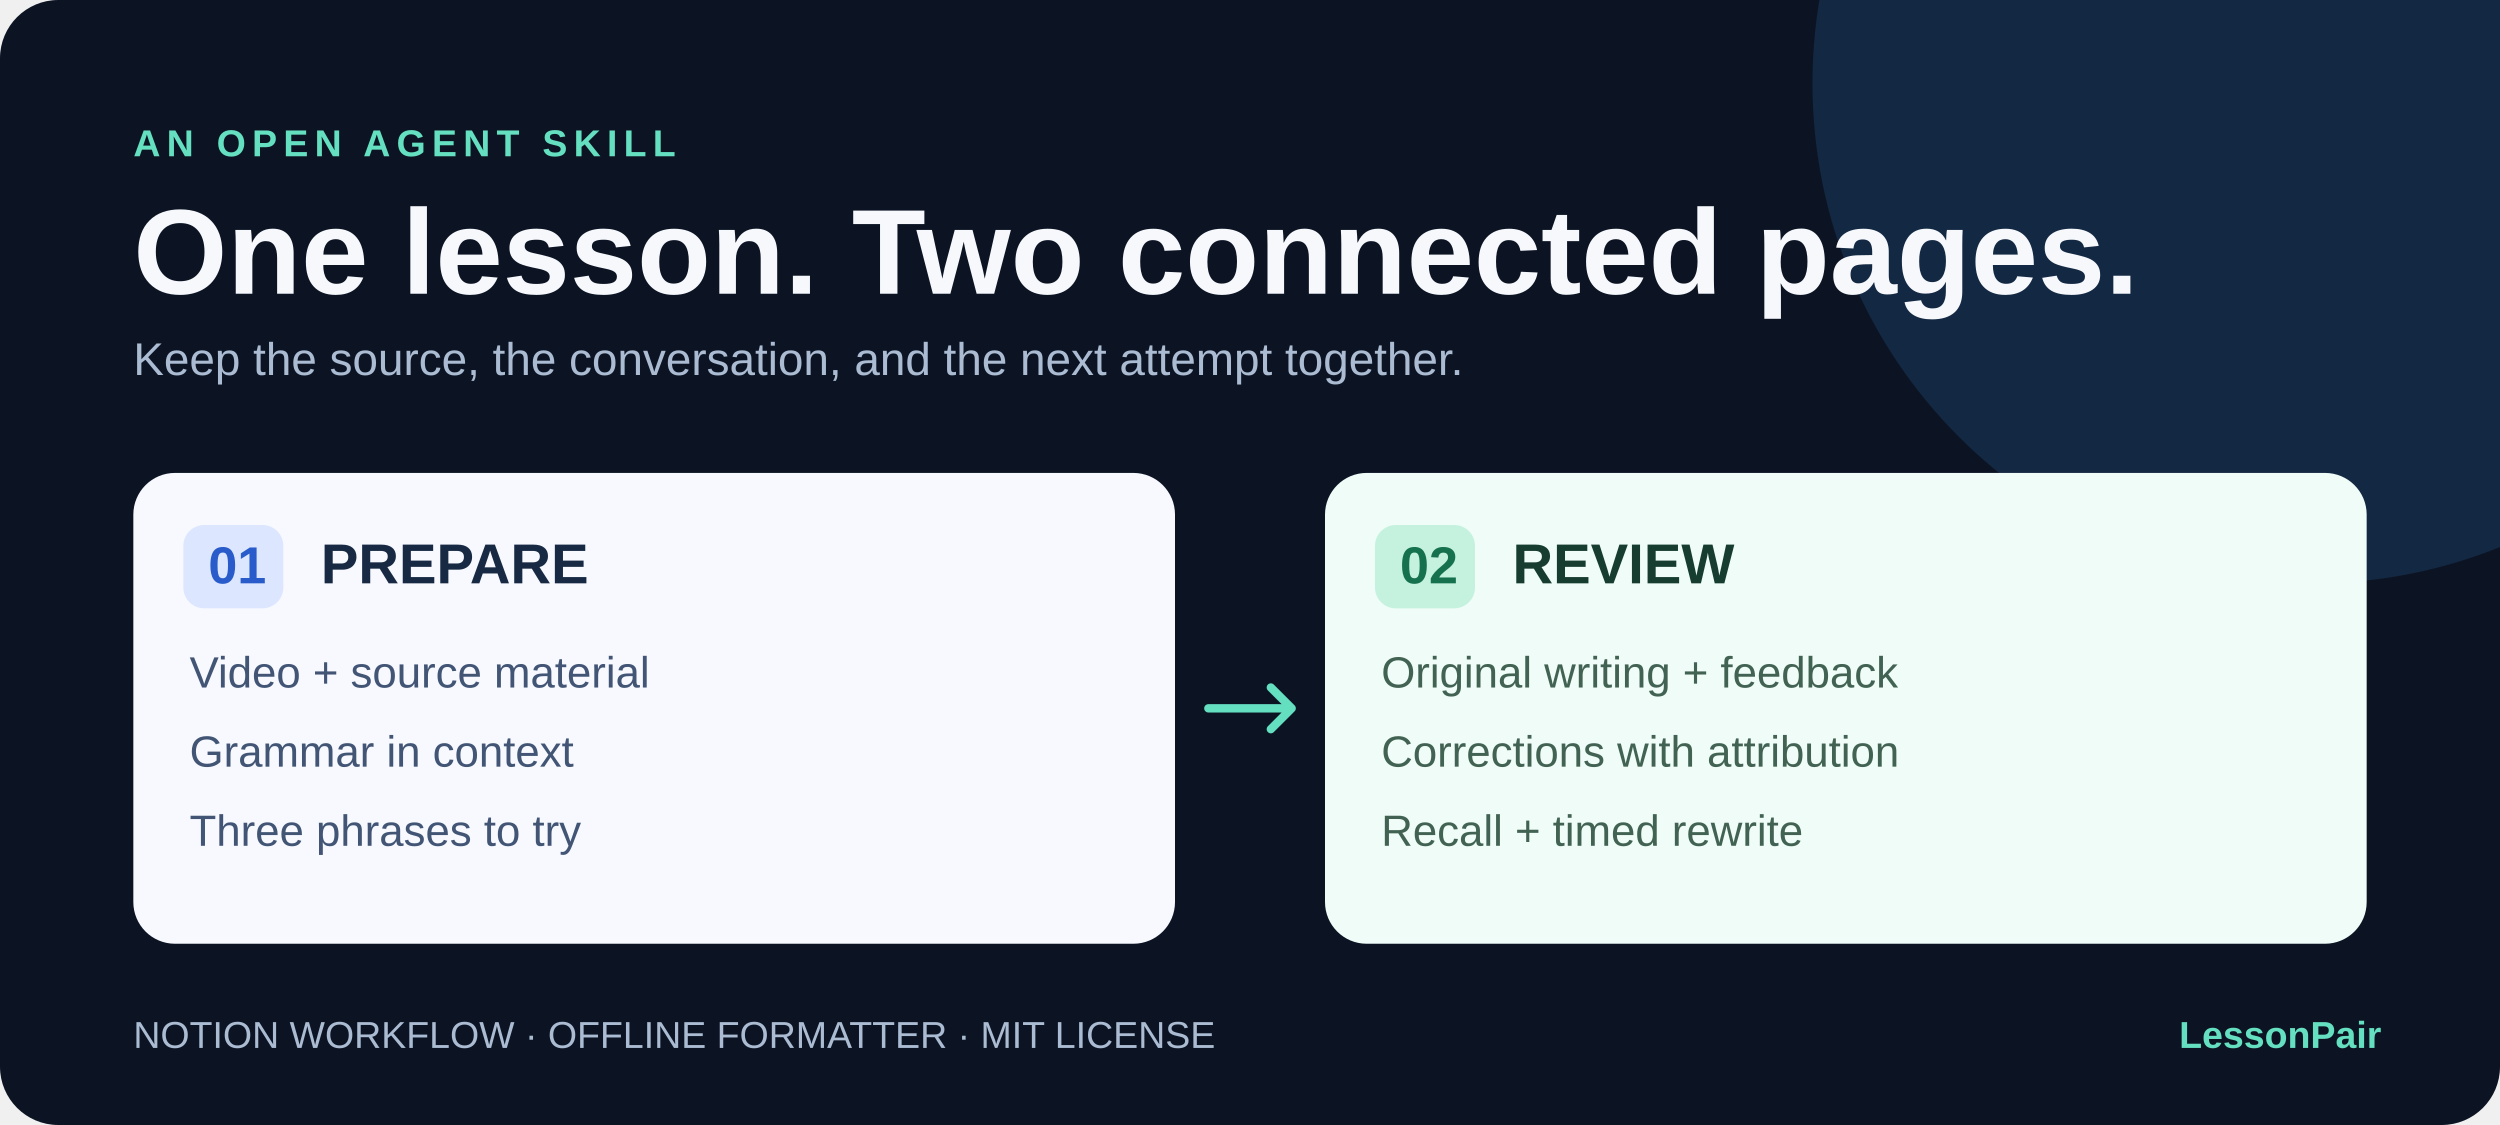
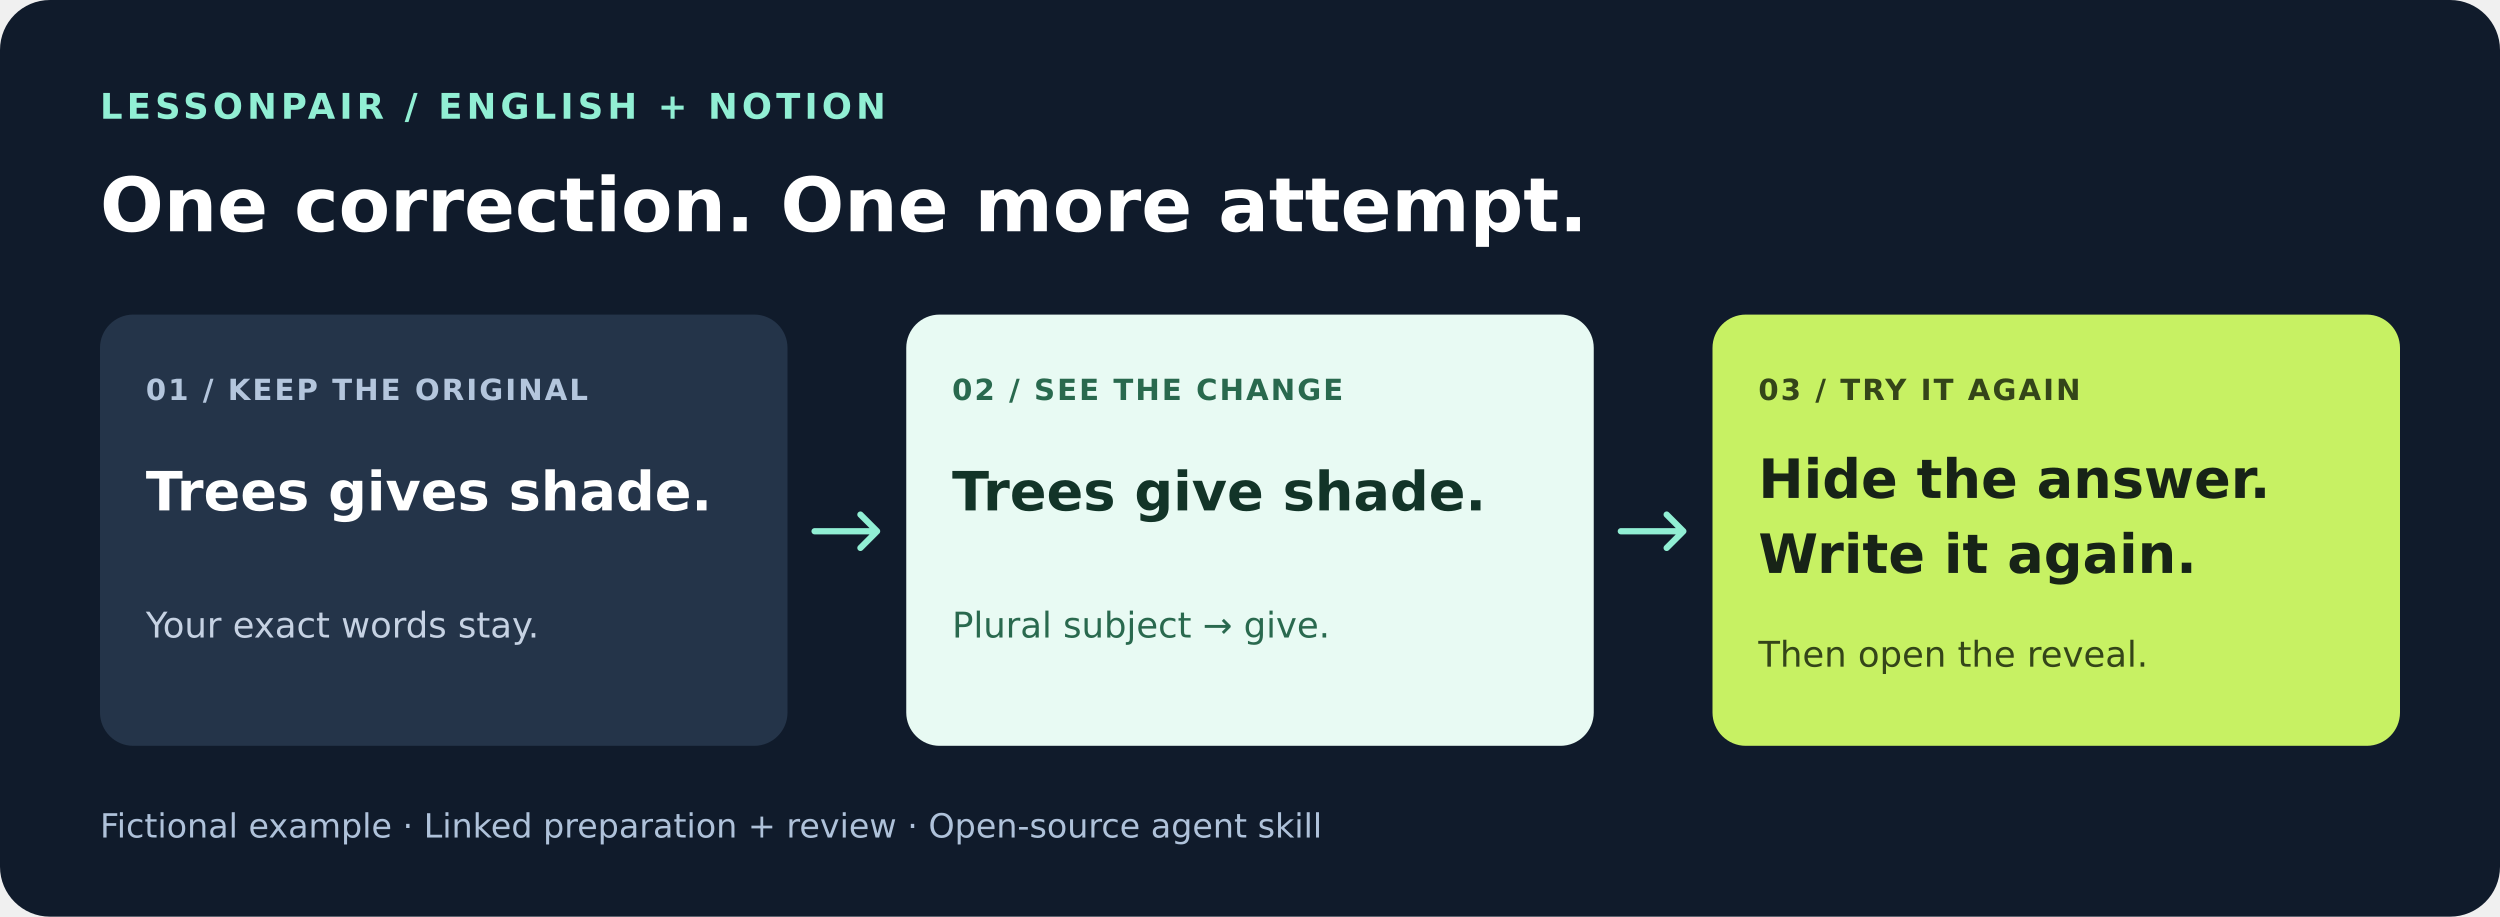
- <svg xmlns="http://www.w3.org/2000/svg" width="1200" height="540" viewBox="0 0 1200 540" role="img" aria-labelledby="title desc">
-   <rect width="1200" height="540" rx="28" fill="#0c1424" />
-   <circle cx="1110" cy="40" r="240" fill="#132842" />
-   <text x="64" y="75" font-family="Arial,sans-serif" font-size="18" font-weight="700" letter-spacing="3" fill="#64dfc0">AN OPEN AGENT SKILL</text>
-   <text x="64" y="141" font-family="Arial,sans-serif" font-size="58" font-weight="700" fill="#f6f8fc">One lesson. Two connected pages.</text>
-   <text x="64" y="180" font-family="Arial,sans-serif" font-size="22" fill="#aabbd2">Keep the source, the conversation, and the next attempt together.</text>
-   <rect x="64" y="227" width="500" height="226" rx="20" fill="#f7f9ff" />
-   <rect x="636" y="227" width="500" height="226" rx="20" fill="#effcf7" />
-   <rect x="88" y="252" width="48" height="40" rx="10" fill="#dce7ff" />
-   <text x="100" y="280" font-family="Arial,sans-serif" font-size="25" font-weight="700" fill="#295cca">01</text>
-   <text x="154" y="280" font-family="Arial,sans-serif" font-size="27" font-weight="700" fill="#182943">PREPARE</text>
-   <text x="91" y="330" font-family="Arial,sans-serif" font-size="21" fill="#425575">Video + source material</text>
-   <text x="91" y="368" font-family="Arial,sans-serif" font-size="21" fill="#425575">Grammar in context</text>
-   <text x="91" y="406" font-family="Arial,sans-serif" font-size="21" fill="#425575">Three phrases to try</text>
-   <path d="M580 340h40m-10-10 10 10-10 10" fill="none" stroke="#64dfc0" stroke-width="4" stroke-linecap="round" stroke-linejoin="round" />
-   <rect x="660" y="252" width="48" height="40" rx="10" fill="#c4f2df" />
-   <text x="672" y="280" font-family="Arial,sans-serif" font-size="25" font-weight="700" fill="#16714f">02</text>
-   <text x="726" y="280" font-family="Arial,sans-serif" font-size="27" font-weight="700" fill="#163d30">REVIEW</text>
-   <text x="663" y="330" font-family="Arial,sans-serif" font-size="21" fill="#426354">Original writing + feedback</text>
-   <text x="663" y="368" font-family="Arial,sans-serif" font-size="21" fill="#426354">Corrections with attribution</text>
-   <text x="663" y="406" font-family="Arial,sans-serif" font-size="21" fill="#426354">Recall + timed rewrite</text>
-   <text x="64" y="503" font-family="Arial,sans-serif" font-size="18" fill="#aabbd2">NOTION WORKFLOW · OFFLINE FORMATTER · MIT LICENSE</text>
-   <text x="1046" y="503" font-family="Arial,sans-serif" font-size="18" font-weight="700" fill="#64dfc0">LessonPair</text>
+ <svg xmlns="http://www.w3.org/2000/svg" width="1200" height="440" viewBox="0 0 1200 440" role="img" aria-labelledby="title desc">
+   <rect width="1200" height="440" rx="24" fill="#101b2b" />
+   <text x="48" y="57" font-family="DejaVu Sans,sans-serif" font-size="17" font-weight="700" letter-spacing="2" fill="#91efd4">LESSONPAIR / ENGLISH + NOTION</text>
+   <text x="48" y="111" font-family="DejaVu Sans,sans-serif" font-size="36" font-weight="700" fill="#ffffff">One correction. One more attempt.</text>
+   <rect x="48" y="151" width="330" height="207" rx="16" fill="#243449" />
+   <rect x="435" y="151" width="330" height="207" rx="16" fill="#e8faf3" />
+   <rect x="822" y="151" width="330" height="207" rx="16" fill="#c7f163" />
+   <g font-family="DejaVu Sans,sans-serif">
+     <text x="70" y="192" font-size="14" font-weight="700" letter-spacing="1" fill="#b4c6dd">01 / KEEP THE ORIGINAL</text>
+     <text x="70" y="245" font-size="26" font-weight="700" fill="#ffffff">Trees gives shade.</text>
+     <text x="70" y="306" font-size="17" fill="#c6d2e3">Your exact words stay.</text>
+     <text x="457" y="192" font-size="14" font-weight="700" letter-spacing="1" fill="#29694e">02 / SEE THE CHANGE</text>
+     <text x="457" y="245" font-size="26" font-weight="700" fill="#123428">Trees give shade.</text>
+     <text x="457" y="306" font-size="17" fill="#29694e">Plural subject → give.</text>
+     <text x="844" y="192" font-size="14" font-weight="700" letter-spacing="1" fill="#344519">03 / TRY IT AGAIN</text>
+     <text x="844" y="239" font-size="26" font-weight="700" fill="#172317">Hide the answer.</text>
+     <text x="844" y="275" font-size="26" font-weight="700" fill="#172317">Write it again.</text>
+     <text x="844" y="320" font-size="17" fill="#344519">Then open the reveal.</text>
+     <text x="48" y="402" font-size="16" fill="#afc2da">Fictional example · Linked preparation + review · Open-source agent skill</text>
+   </g>
+   <path d="M391 255h30m-8-8 8 8-8 8M778 255h30m-8-8 8 8-8 8" stroke="#91efd4" stroke-width="3" fill="none" stroke-linecap="round" stroke-linejoin="round" />
</svg>
